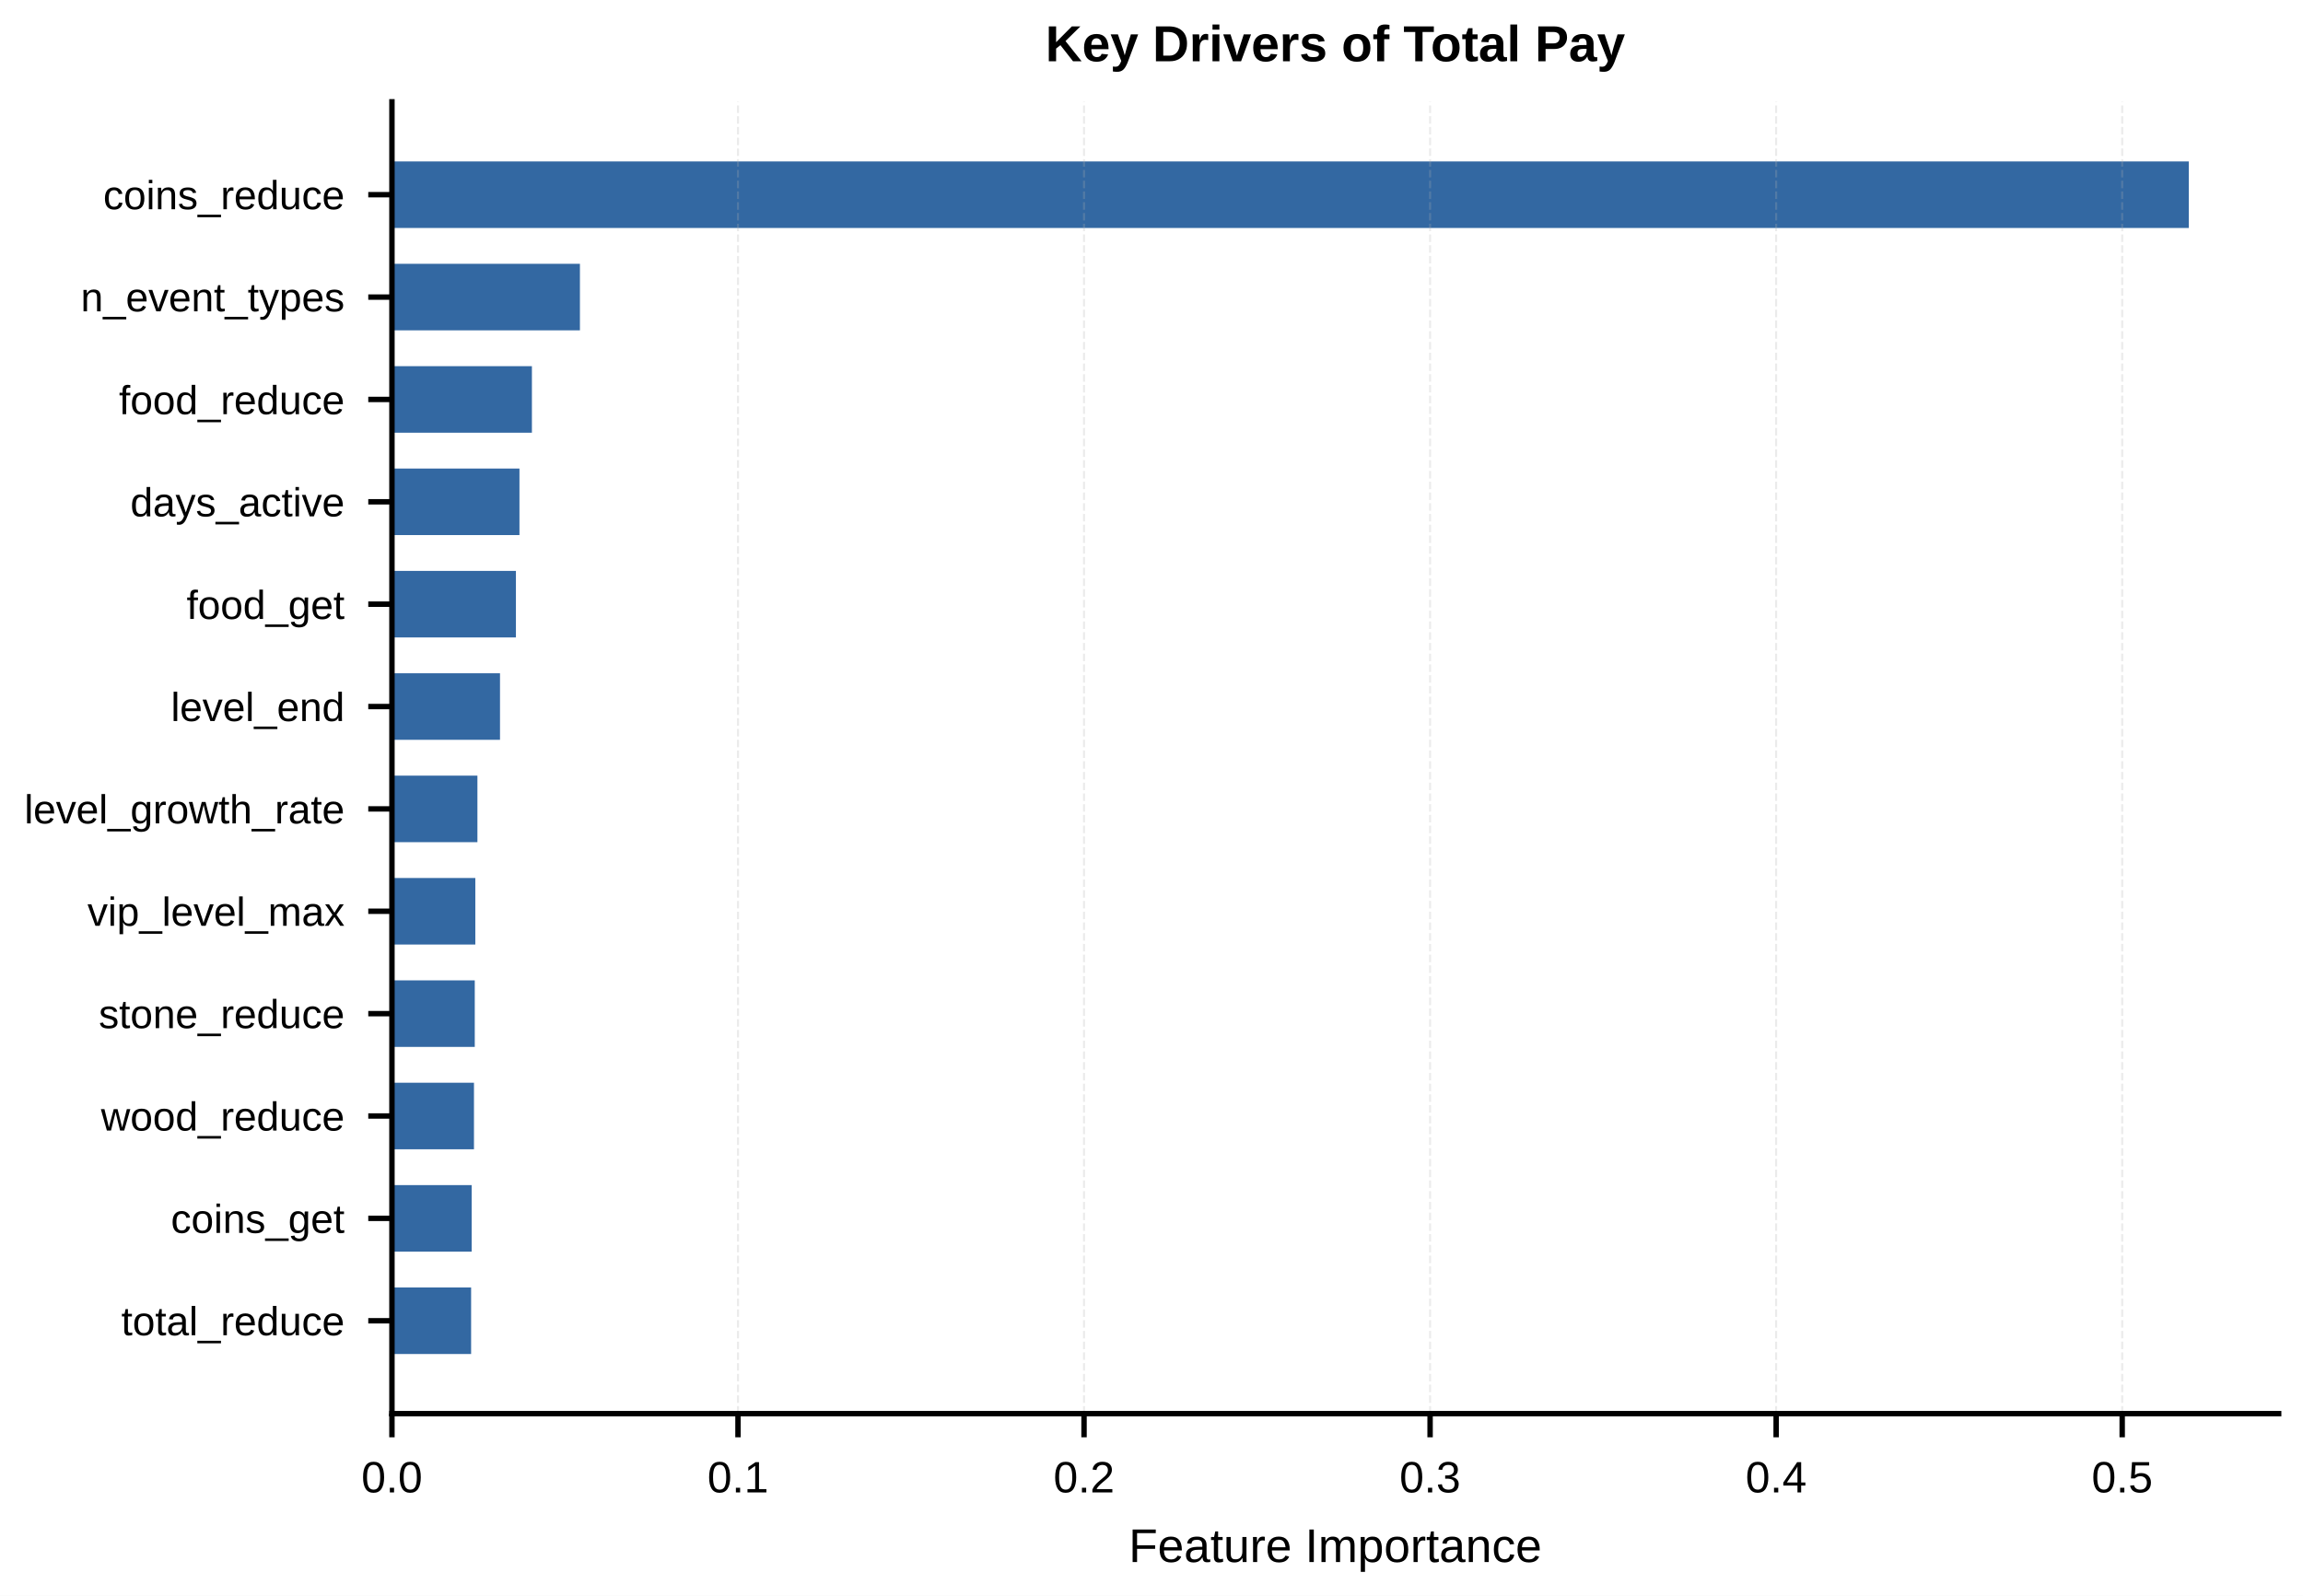
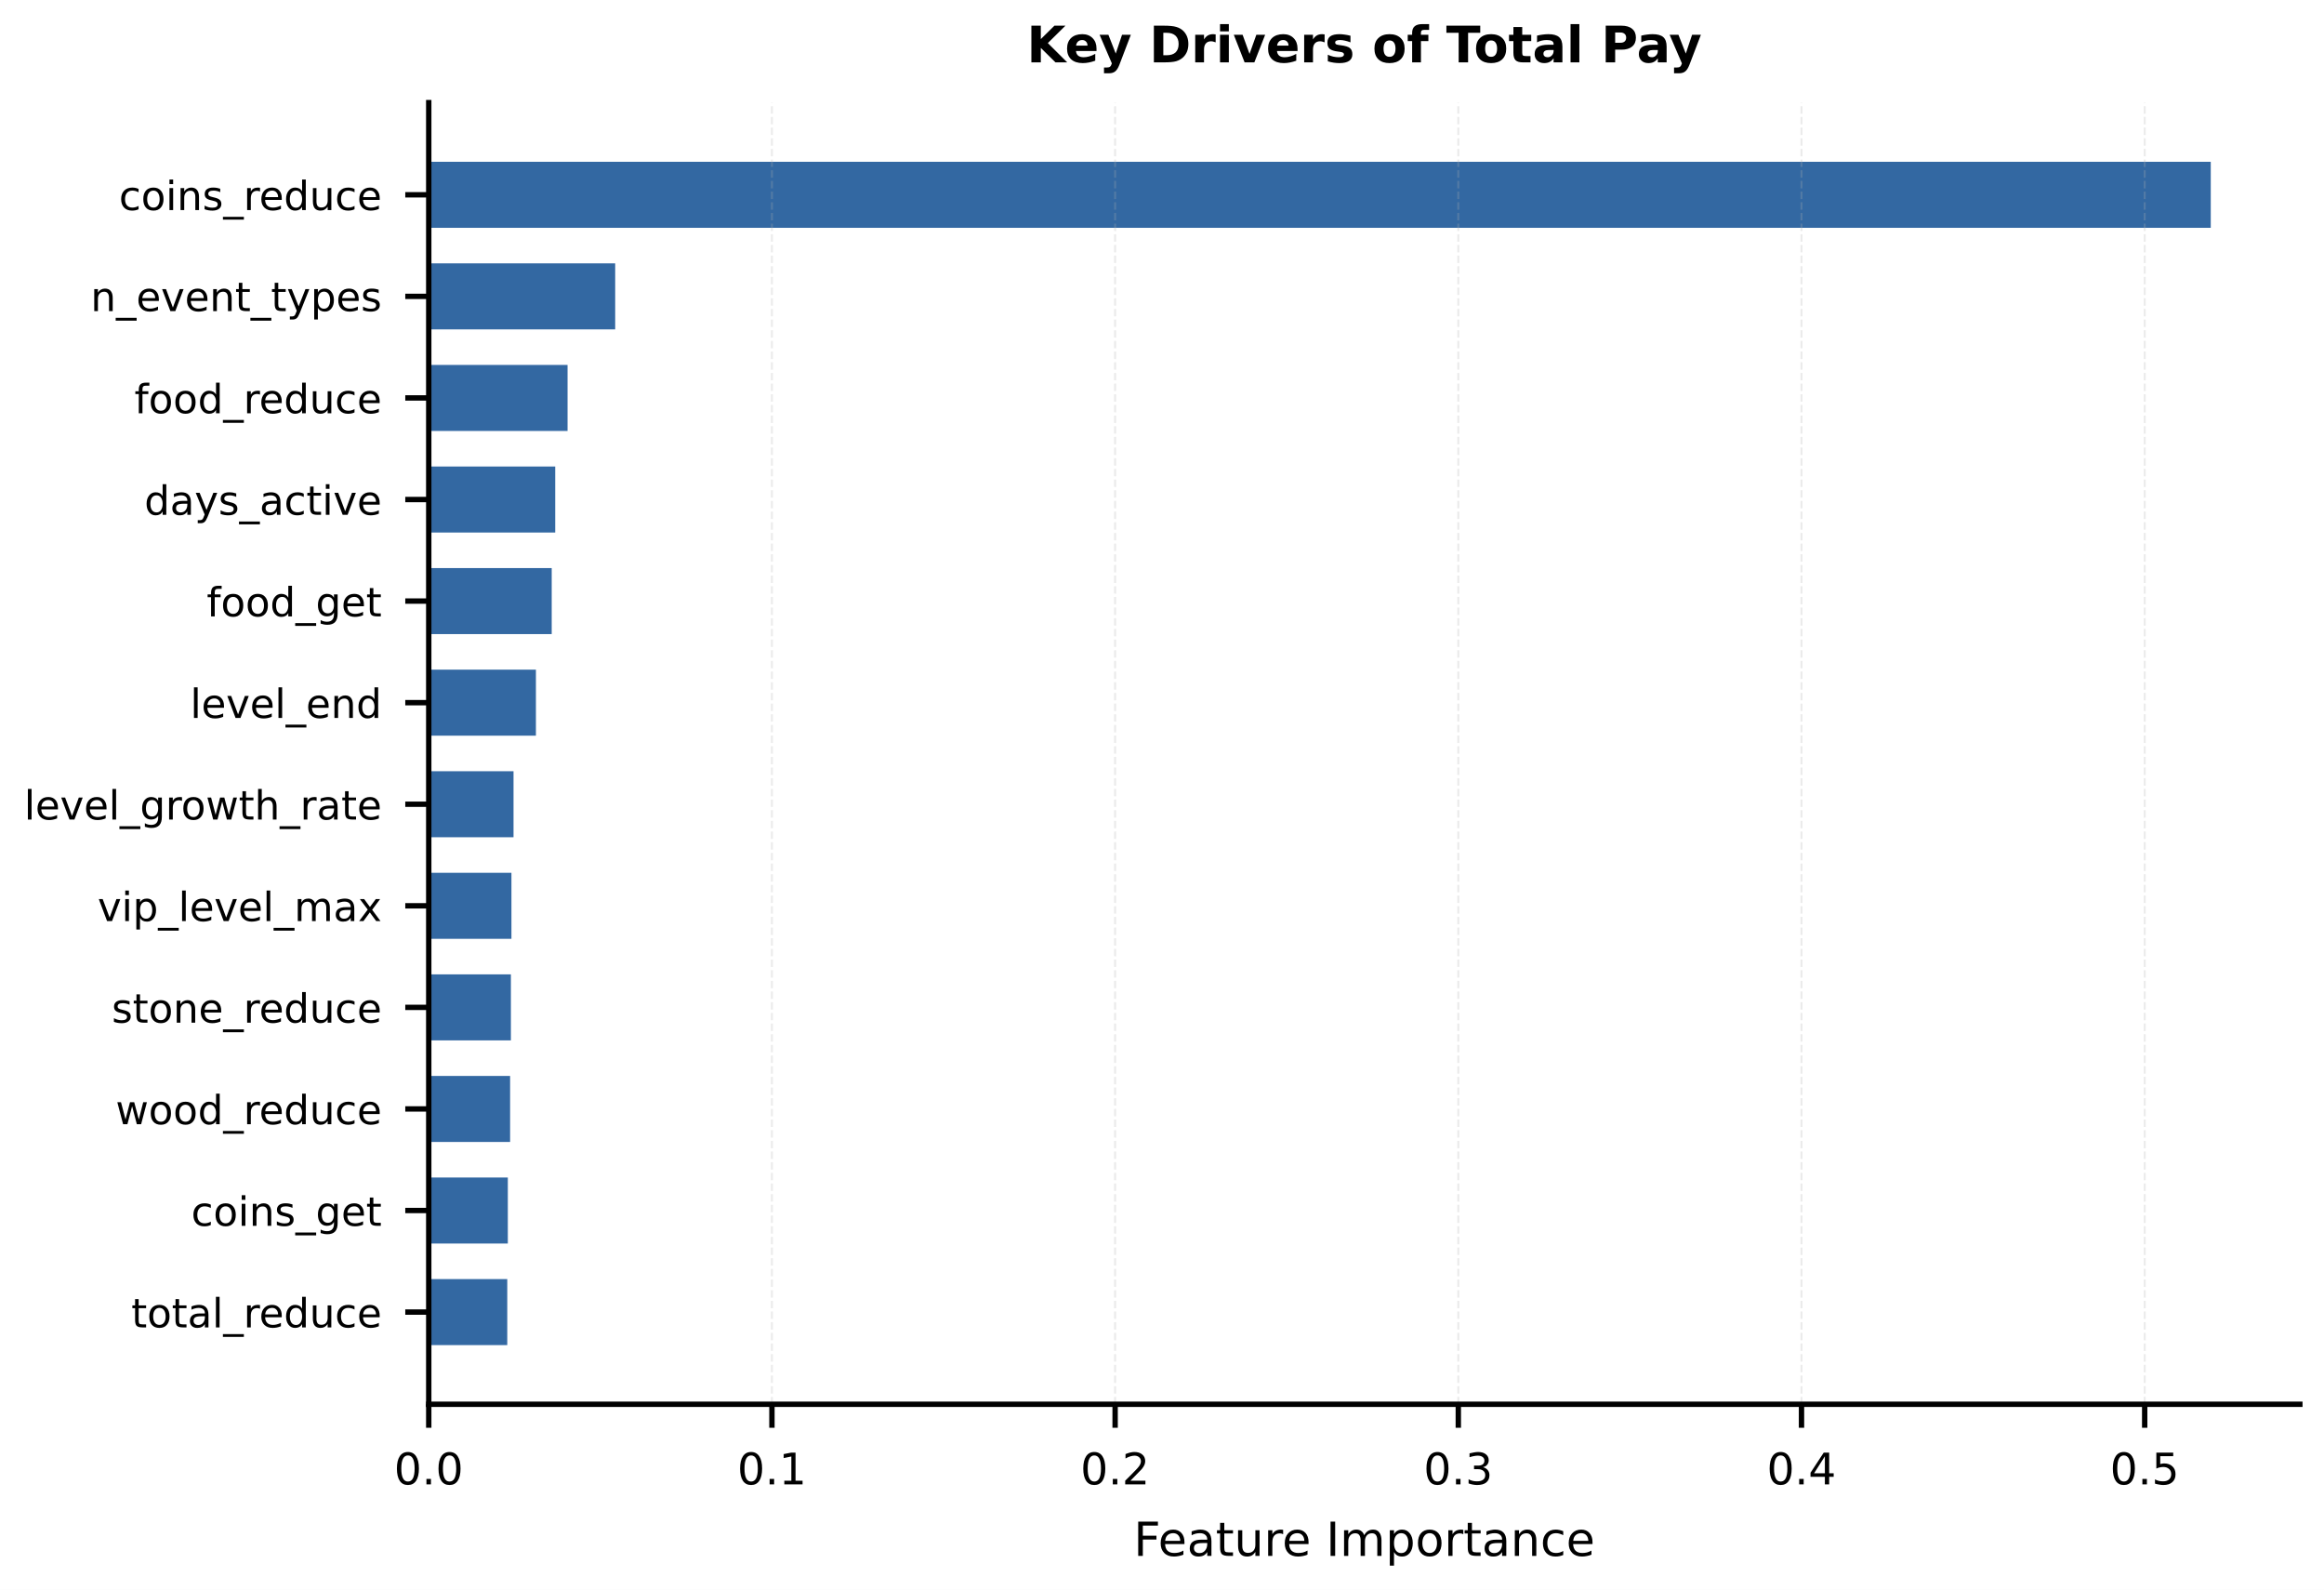
- <svg xmlns="http://www.w3.org/2000/svg" xmlns:xlink="http://www.w3.org/1999/xlink" width="340.558pt" height="236.046pt" viewBox="0 0 340.558 236.046" version="1.1">
+ <svg xmlns="http://www.w3.org/2000/svg" xmlns:xlink="http://www.w3.org/1999/xlink" width="346.53pt" height="237.004pt" viewBox="0 0 346.53 237.004" version="1.1">
  <defs>
    <style type="text/css">*{stroke-linejoin: round; stroke-linecap: butt}</style>
  </defs>
  <g id="figure_1">
    <g id="patch_1">
-       <path d="M 0 236.046  L 340.558 236.046  L 340.558 0  L 0 0  z " style="fill: #ffffff" />
+       <path d="M 0 237.004  L 346.53 237.004  L 346.53 0  L 0 0  z " style="fill: #ffffff" />
    </g>
    <g id="axes_1">
      <g id="patch_2">
-         <path d="M 57.958 209.1  L 336.958 209.1  L 336.958 15.06  L 57.958 15.06  z " style="fill: #ffffff" />
+         <path d="M 63.93 209.339  L 342.93 209.339  L 342.93 15.299  L 63.93 15.299  z " style="fill: #ffffff" />
      </g>
      <g id="patch_3">
-         <path d="M 57.958 200.28  L 69.666 200.28  L 69.666 190.438  L 57.958 190.438  z " clip-path="url(#pcc790f95ad)" style="fill: #0f4d92; opacity: 0.85" />
+         <path d="M 63.93 200.519  L 75.637 200.519  L 75.637 190.677  L 63.93 190.677  z " clip-path="url(#p8e58cbf1e8)" style="fill: #0f4d92; opacity: 0.85" />
      </g>
      <g id="patch_4">
-         <path d="M 57.958 185.138  L 69.748 185.138  L 69.748 175.296  L 57.958 175.296  z " clip-path="url(#pcc790f95ad)" style="fill: #0f4d92; opacity: 0.85" />
+         <path d="M 63.93 185.377  L 75.72 185.377  L 75.72 175.535  L 63.93 175.535  z " clip-path="url(#p8e58cbf1e8)" style="fill: #0f4d92; opacity: 0.85" />
      </g>
      <g id="patch_5">
-         <path d="M 57.958 169.997  L 70.089 169.997  L 70.089 160.154  L 57.958 160.154  z " clip-path="url(#pcc790f95ad)" style="fill: #0f4d92; opacity: 0.85" />
+         <path d="M 63.93 170.236  L 76.061 170.236  L 76.061 160.394  L 63.93 160.394  z " clip-path="url(#p8e58cbf1e8)" style="fill: #0f4d92; opacity: 0.85" />
      </g>
      <g id="patch_6">
-         <path d="M 57.958 154.855  L 70.206 154.855  L 70.206 145.013  L 57.958 145.013  z " clip-path="url(#pcc790f95ad)" style="fill: #0f4d92; opacity: 0.85" />
+         <path d="M 63.93 155.094  L 76.178 155.094  L 76.178 145.252  L 63.93 145.252  z " clip-path="url(#p8e58cbf1e8)" style="fill: #0f4d92; opacity: 0.85" />
      </g>
      <g id="patch_7">
-         <path d="M 57.958 139.713  L 70.289 139.713  L 70.289 129.871  L 57.958 129.871  z " clip-path="url(#pcc790f95ad)" style="fill: #0f4d92; opacity: 0.85" />
+         <path d="M 63.93 139.952  L 76.261 139.952  L 76.261 130.11  L 63.93 130.11  z " clip-path="url(#p8e58cbf1e8)" style="fill: #0f4d92; opacity: 0.85" />
      </g>
      <g id="patch_8">
-         <path d="M 57.958 124.572  L 70.599 124.572  L 70.599 114.73  L 57.958 114.73  z " clip-path="url(#pcc790f95ad)" style="fill: #0f4d92; opacity: 0.85" />
+         <path d="M 63.93 124.811  L 76.571 124.811  L 76.571 114.969  L 63.93 114.969  z " clip-path="url(#p8e58cbf1e8)" style="fill: #0f4d92; opacity: 0.85" />
      </g>
      <g id="patch_9">
-         <path d="M 57.958 109.43  L 73.938 109.43  L 73.938 99.588  L 57.958 99.588  z " clip-path="url(#pcc790f95ad)" style="fill: #0f4d92; opacity: 0.85" />
+         <path d="M 63.93 109.669  L 79.91 109.669  L 79.91 99.827  L 63.93 99.827  z " clip-path="url(#p8e58cbf1e8)" style="fill: #0f4d92; opacity: 0.85" />
      </g>
      <g id="patch_10">
-         <path d="M 57.958 94.288  L 76.292 94.288  L 76.292 84.446  L 57.958 84.446  z " clip-path="url(#pcc790f95ad)" style="fill: #0f4d92; opacity: 0.85" />
+         <path d="M 63.93 94.527  L 82.264 94.527  L 82.264 84.685  L 63.93 84.685  z " clip-path="url(#p8e58cbf1e8)" style="fill: #0f4d92; opacity: 0.85" />
      </g>
      <g id="patch_11">
-         <path d="M 57.958 79.147  L 76.815 79.147  L 76.815 69.305  L 57.958 69.305  z " clip-path="url(#pcc790f95ad)" style="fill: #0f4d92; opacity: 0.85" />
+         <path d="M 63.93 79.386  L 82.787 79.386  L 82.787 69.544  L 63.93 69.544  z " clip-path="url(#p8e58cbf1e8)" style="fill: #0f4d92; opacity: 0.85" />
      </g>
      <g id="patch_12">
-         <path d="M 57.958 64.005  L 78.656 64.005  L 78.656 54.163  L 57.958 54.163  z " clip-path="url(#pcc790f95ad)" style="fill: #0f4d92; opacity: 0.85" />
+         <path d="M 63.93 64.244  L 84.628 64.244  L 84.628 54.402  L 63.93 54.402  z " clip-path="url(#p8e58cbf1e8)" style="fill: #0f4d92; opacity: 0.85" />
      </g>
      <g id="patch_13">
-         <path d="M 57.958 48.863  L 85.757 48.863  L 85.757 39.021  L 57.958 39.021  z " clip-path="url(#pcc790f95ad)" style="fill: #0f4d92; opacity: 0.85" />
+         <path d="M 63.93 49.103  L 91.729 49.103  L 91.729 39.26  L 63.93 39.26  z " clip-path="url(#p8e58cbf1e8)" style="fill: #0f4d92; opacity: 0.85" />
      </g>
      <g id="patch_14">
-         <path d="M 57.958 33.722  L 323.672 33.722  L 323.672 23.88  L 57.958 23.88  z " clip-path="url(#pcc790f95ad)" style="fill: #0f4d92; opacity: 0.85" />
+         <path d="M 63.93 33.961  L 329.644 33.961  L 329.644 24.119  L 63.93 24.119  z " clip-path="url(#p8e58cbf1e8)" style="fill: #0f4d92; opacity: 0.85" />
      </g>
      <g id="matplotlib.axis_1">
        <g id="xtick_1">
          <g id="line2d_1">
-             <path d="M 57.958 209.1  L 57.958 15.06  " clip-path="url(#pcc790f95ad)" style="fill: none; stroke-dasharray: 1.11,0.48; stroke-dashoffset: 0; stroke: #b0b0b0; stroke-opacity: 0.25; stroke-width: 0.3" />
+             <path d="M 63.93 209.339  L 63.93 15.299  " clip-path="url(#p8e58cbf1e8)" style="fill: none; stroke-dasharray: 1.11,0.48; stroke-dashoffset: 0; stroke: #b0b0b0; stroke-opacity: 0.25; stroke-width: 0.3" />
          </g>
          <g id="line2d_2">
            <defs>
-               <path id="m44753c0fc6" d="M 0 0  L 0 3.5  " style="stroke: #000000; stroke-width: 0.8" />
+               <path id="mbb193f1aa9" d="M 0 0  L 0 3.5  " style="stroke: #000000; stroke-width: 0.8" />
            </defs>
            <g>
-               <use xlink:href="#m44753c0fc6" x="57.958" y="209.1" style="stroke: #000000; stroke-width: 0.8" />
+               <use xlink:href="#mbb193f1aa9" x="63.93" y="209.339" style="stroke: #000000; stroke-width: 0.8" />
            </g>
          </g>
          <g id="text_1">
-             <text style="font-size: 6.5px; font-family: 'Arial', 'Helvetica', 'DejaVu Sans', sans-serif; text-anchor: middle" x="57.958" y="220.752" transform="rotate(-0 57.95781 220.7523)">0.0</text>
+             <text style="font-size: 6.5px; font-family: 'DejaVu Sans', 'Arial', 'Helvetica', sans-serif; text-anchor: middle" x="63.93" y="221.278" transform="rotate(-0 63.92969 221.2778)">0.0</text>
          </g>
        </g>
        <g id="xtick_2">
          <g id="line2d_3">
-             <path d="M 109.13 209.1  L 109.13 15.06  " clip-path="url(#pcc790f95ad)" style="fill: none; stroke-dasharray: 1.11,0.48; stroke-dashoffset: 0; stroke: #b0b0b0; stroke-opacity: 0.25; stroke-width: 0.3" />
+             <path d="M 115.102 209.339  L 115.102 15.299  " clip-path="url(#p8e58cbf1e8)" style="fill: none; stroke-dasharray: 1.11,0.48; stroke-dashoffset: 0; stroke: #b0b0b0; stroke-opacity: 0.25; stroke-width: 0.3" />
          </g>
          <g id="line2d_4">
            <g>
-               <use xlink:href="#m44753c0fc6" x="109.13" y="209.1" style="stroke: #000000; stroke-width: 0.8" />
+               <use xlink:href="#mbb193f1aa9" x="115.102" y="209.339" style="stroke: #000000; stroke-width: 0.8" />
            </g>
          </g>
          <g id="text_2">
-             <text style="font-size: 6.5px; font-family: 'Arial', 'Helvetica', 'DejaVu Sans', sans-serif; text-anchor: middle" x="109.13" y="220.752" transform="rotate(-0 109.1304 220.7523)">0.1</text>
+             <text style="font-size: 6.5px; font-family: 'DejaVu Sans', 'Arial', 'Helvetica', sans-serif; text-anchor: middle" x="115.102" y="221.278" transform="rotate(-0 115.1023 221.2778)">0.1</text>
          </g>
        </g>
        <g id="xtick_3">
          <g id="line2d_5">
-             <path d="M 160.303 209.1  L 160.303 15.06  " clip-path="url(#pcc790f95ad)" style="fill: none; stroke-dasharray: 1.11,0.48; stroke-dashoffset: 0; stroke: #b0b0b0; stroke-opacity: 0.25; stroke-width: 0.3" />
+             <path d="M 166.275 209.339  L 166.275 15.299  " clip-path="url(#p8e58cbf1e8)" style="fill: none; stroke-dasharray: 1.11,0.48; stroke-dashoffset: 0; stroke: #b0b0b0; stroke-opacity: 0.25; stroke-width: 0.3" />
          </g>
          <g id="line2d_6">
            <g>
-               <use xlink:href="#m44753c0fc6" x="160.303" y="209.1" style="stroke: #000000; stroke-width: 0.8" />
+               <use xlink:href="#mbb193f1aa9" x="166.275" y="209.339" style="stroke: #000000; stroke-width: 0.8" />
            </g>
          </g>
          <g id="text_3">
-             <text style="font-size: 6.5px; font-family: 'Arial', 'Helvetica', 'DejaVu Sans', sans-serif; text-anchor: middle" x="160.303" y="220.752" transform="rotate(-0 160.303 220.7523)">0.2</text>
+             <text style="font-size: 6.5px; font-family: 'DejaVu Sans', 'Arial', 'Helvetica', sans-serif; text-anchor: middle" x="166.275" y="221.278" transform="rotate(-0 166.2749 221.2778)">0.2</text>
          </g>
        </g>
        <g id="xtick_4">
          <g id="line2d_7">
-             <path d="M 211.476 209.1  L 211.476 15.06  " clip-path="url(#pcc790f95ad)" style="fill: none; stroke-dasharray: 1.11,0.48; stroke-dashoffset: 0; stroke: #b0b0b0; stroke-opacity: 0.25; stroke-width: 0.3" />
+             <path d="M 217.447 209.339  L 217.447 15.299  " clip-path="url(#p8e58cbf1e8)" style="fill: none; stroke-dasharray: 1.11,0.48; stroke-dashoffset: 0; stroke: #b0b0b0; stroke-opacity: 0.25; stroke-width: 0.3" />
          </g>
          <g id="line2d_8">
            <g>
-               <use xlink:href="#m44753c0fc6" x="211.476" y="209.1" style="stroke: #000000; stroke-width: 0.8" />
+               <use xlink:href="#mbb193f1aa9" x="217.447" y="209.339" style="stroke: #000000; stroke-width: 0.8" />
            </g>
          </g>
          <g id="text_4">
-             <text style="font-size: 6.5px; font-family: 'Arial', 'Helvetica', 'DejaVu Sans', sans-serif; text-anchor: middle" x="211.476" y="220.752" transform="rotate(-0 211.4756 220.7523)">0.3</text>
+             <text style="font-size: 6.5px; font-family: 'DejaVu Sans', 'Arial', 'Helvetica', sans-serif; text-anchor: middle" x="217.447" y="221.278" transform="rotate(-0 217.4475 221.2778)">0.3</text>
          </g>
        </g>
        <g id="xtick_5">
          <g id="line2d_9">
-             <path d="M 262.648 209.1  L 262.648 15.06  " clip-path="url(#pcc790f95ad)" style="fill: none; stroke-dasharray: 1.11,0.48; stroke-dashoffset: 0; stroke: #b0b0b0; stroke-opacity: 0.25; stroke-width: 0.3" />
+             <path d="M 268.62 209.339  L 268.62 15.299  " clip-path="url(#p8e58cbf1e8)" style="fill: none; stroke-dasharray: 1.11,0.48; stroke-dashoffset: 0; stroke: #b0b0b0; stroke-opacity: 0.25; stroke-width: 0.3" />
          </g>
          <g id="line2d_10">
            <g>
-               <use xlink:href="#m44753c0fc6" x="262.648" y="209.1" style="stroke: #000000; stroke-width: 0.8" />
+               <use xlink:href="#mbb193f1aa9" x="268.62" y="209.339" style="stroke: #000000; stroke-width: 0.8" />
            </g>
          </g>
          <g id="text_5">
-             <text style="font-size: 6.5px; font-family: 'Arial', 'Helvetica', 'DejaVu Sans', sans-serif; text-anchor: middle" x="262.648" y="220.752" transform="rotate(-0 262.6482 220.7523)">0.4</text>
+             <text style="font-size: 6.5px; font-family: 'DejaVu Sans', 'Arial', 'Helvetica', sans-serif; text-anchor: middle" x="268.62" y="221.278" transform="rotate(-0 268.6201 221.2778)">0.4</text>
          </g>
        </g>
        <g id="xtick_6">
          <g id="line2d_11">
-             <path d="M 313.821 209.1  L 313.821 15.06  " clip-path="url(#pcc790f95ad)" style="fill: none; stroke-dasharray: 1.11,0.48; stroke-dashoffset: 0; stroke: #b0b0b0; stroke-opacity: 0.25; stroke-width: 0.3" />
+             <path d="M 319.793 209.339  L 319.793 15.299  " clip-path="url(#p8e58cbf1e8)" style="fill: none; stroke-dasharray: 1.11,0.48; stroke-dashoffset: 0; stroke: #b0b0b0; stroke-opacity: 0.25; stroke-width: 0.3" />
          </g>
          <g id="line2d_12">
            <g>
-               <use xlink:href="#m44753c0fc6" x="313.821" y="209.1" style="stroke: #000000; stroke-width: 0.8" />
+               <use xlink:href="#mbb193f1aa9" x="319.793" y="209.339" style="stroke: #000000; stroke-width: 0.8" />
            </g>
          </g>
          <g id="text_6">
-             <text style="font-size: 6.5px; font-family: 'Arial', 'Helvetica', 'DejaVu Sans', sans-serif; text-anchor: middle" x="313.821" y="220.752" transform="rotate(-0 313.8208 220.7523)">0.5</text>
+             <text style="font-size: 6.5px; font-family: 'DejaVu Sans', 'Arial', 'Helvetica', sans-serif; text-anchor: middle" x="319.793" y="221.278" transform="rotate(-0 319.7927 221.2778)">0.5</text>
          </g>
        </g>
        <g id="text_7">
-           <text style="font-size: 7px; font-family: 'Arial', 'Helvetica', 'DejaVu Sans', sans-serif; text-anchor: middle" x="197.458" y="231.055" transform="rotate(-0 197.4578 231.0547)">Feature Importance</text>
+           <text style="font-size: 7px; font-family: 'DejaVu Sans', 'Arial', 'Helvetica', sans-serif; text-anchor: middle" x="203.43" y="231.949" transform="rotate(-0 203.4297 231.9485)">Feature Importance</text>
        </g>
      </g>
      <g id="matplotlib.axis_2">
        <g id="ytick_1">
          <g id="line2d_13">
            <defs>
-               <path id="m5d9d316e8d" d="M 0 0  L -3.5 0  " style="stroke: #000000; stroke-width: 0.8" />
+               <path id="mc8efacc536" d="M 0 0  L -3.5 0  " style="stroke: #000000; stroke-width: 0.8" />
            </defs>
            <g>
-               <use xlink:href="#m5d9d316e8d" x="57.958" y="195.359" style="stroke: #000000; stroke-width: 0.8" />
+               <use xlink:href="#mc8efacc536" x="63.93" y="195.598" style="stroke: #000000; stroke-width: 0.8" />
            </g>
          </g>
          <g id="text_8">
-             <text style="font-size: 6px; font-family: 'Arial', 'Helvetica', 'DejaVu Sans', sans-serif; text-anchor: end" x="50.958" y="197.506" transform="rotate(-0 50.95781 197.5061)">total_reduce</text>
+             <text style="font-size: 6px; font-family: 'DejaVu Sans', 'Arial', 'Helvetica', sans-serif; text-anchor: end" x="56.93" y="197.877" transform="rotate(-0 56.92969 197.8773)">total_reduce</text>
          </g>
        </g>
        <g id="ytick_2">
          <g id="line2d_14">
            <g>
-               <use xlink:href="#m5d9d316e8d" x="57.958" y="180.217" style="stroke: #000000; stroke-width: 0.8" />
+               <use xlink:href="#mc8efacc536" x="63.93" y="180.456" style="stroke: #000000; stroke-width: 0.8" />
            </g>
          </g>
          <g id="text_9">
-             <text style="font-size: 6px; font-family: 'Arial', 'Helvetica', 'DejaVu Sans', sans-serif; text-anchor: end" x="50.958" y="182.364" transform="rotate(-0 50.95781 182.3644)">coins_get</text>
+             <text style="font-size: 6px; font-family: 'DejaVu Sans', 'Arial', 'Helvetica', sans-serif; text-anchor: end" x="56.93" y="182.736" transform="rotate(-0 56.92969 182.7357)">coins_get</text>
          </g>
        </g>
        <g id="ytick_3">
          <g id="line2d_15">
            <g>
-               <use xlink:href="#m5d9d316e8d" x="57.958" y="165.075" style="stroke: #000000; stroke-width: 0.8" />
+               <use xlink:href="#mc8efacc536" x="63.93" y="165.315" style="stroke: #000000; stroke-width: 0.8" />
            </g>
          </g>
          <g id="text_10">
-             <text style="font-size: 6px; font-family: 'Arial', 'Helvetica', 'DejaVu Sans', sans-serif; text-anchor: end" x="50.958" y="167.223" transform="rotate(-0 50.95781 167.2228)">wood_reduce</text>
+             <text style="font-size: 6px; font-family: 'DejaVu Sans', 'Arial', 'Helvetica', sans-serif; text-anchor: end" x="56.93" y="167.594" transform="rotate(-0 56.92969 167.5941)">wood_reduce</text>
          </g>
        </g>
        <g id="ytick_4">
          <g id="line2d_16">
            <g>
-               <use xlink:href="#m5d9d316e8d" x="57.958" y="149.934" style="stroke: #000000; stroke-width: 0.8" />
+               <use xlink:href="#mc8efacc536" x="63.93" y="150.173" style="stroke: #000000; stroke-width: 0.8" />
            </g>
          </g>
          <g id="text_11">
-             <text style="font-size: 6px; font-family: 'Arial', 'Helvetica', 'DejaVu Sans', sans-serif; text-anchor: end" x="50.958" y="152.081" transform="rotate(-0 50.95781 152.0812)">stone_reduce</text>
+             <text style="font-size: 6px; font-family: 'DejaVu Sans', 'Arial', 'Helvetica', sans-serif; text-anchor: end" x="56.93" y="152.452" transform="rotate(-0 56.92969 152.4524)">stone_reduce</text>
          </g>
        </g>
        <g id="ytick_5">
          <g id="line2d_17">
            <g>
-               <use xlink:href="#m5d9d316e8d" x="57.958" y="134.792" style="stroke: #000000; stroke-width: 0.8" />
+               <use xlink:href="#mc8efacc536" x="63.93" y="135.031" style="stroke: #000000; stroke-width: 0.8" />
            </g>
          </g>
          <g id="text_12">
-             <text style="font-size: 6px; font-family: 'Arial', 'Helvetica', 'DejaVu Sans', sans-serif; text-anchor: end" x="50.958" y="136.94" transform="rotate(-0 50.95781 136.9396)">vip_level_max</text>
+             <text style="font-size: 6px; font-family: 'DejaVu Sans', 'Arial', 'Helvetica', sans-serif; text-anchor: end" x="56.93" y="137.311" transform="rotate(-0 56.92969 137.3108)">vip_level_max</text>
          </g>
        </g>
        <g id="ytick_6">
          <g id="line2d_18">
            <g>
-               <use xlink:href="#m5d9d316e8d" x="57.958" y="119.651" style="stroke: #000000; stroke-width: 0.8" />
+               <use xlink:href="#mc8efacc536" x="63.93" y="119.89" style="stroke: #000000; stroke-width: 0.8" />
            </g>
          </g>
          <g id="text_13">
-             <text style="font-size: 6px; font-family: 'Arial', 'Helvetica', 'DejaVu Sans', sans-serif; text-anchor: end" x="50.958" y="121.798" transform="rotate(-0 50.95781 121.7979)">level_growth_rate</text>
+             <text style="font-size: 6px; font-family: 'DejaVu Sans', 'Arial', 'Helvetica', sans-serif; text-anchor: end" x="56.93" y="122.169" transform="rotate(-0 56.92969 122.1692)">level_growth_rate</text>
          </g>
        </g>
        <g id="ytick_7">
          <g id="line2d_19">
            <g>
-               <use xlink:href="#m5d9d316e8d" x="57.958" y="104.509" style="stroke: #000000; stroke-width: 0.8" />
+               <use xlink:href="#mc8efacc536" x="63.93" y="104.748" style="stroke: #000000; stroke-width: 0.8" />
            </g>
          </g>
          <g id="text_14">
-             <text style="font-size: 6px; font-family: 'Arial', 'Helvetica', 'DejaVu Sans', sans-serif; text-anchor: end" x="50.958" y="106.656" transform="rotate(-0 50.95781 106.6563)">level_end</text>
+             <text style="font-size: 6px; font-family: 'DejaVu Sans', 'Arial', 'Helvetica', sans-serif; text-anchor: end" x="56.93" y="107.028" transform="rotate(-0 56.92969 107.0275)">level_end</text>
          </g>
        </g>
        <g id="ytick_8">
          <g id="line2d_20">
            <g>
-               <use xlink:href="#m5d9d316e8d" x="57.958" y="89.367" style="stroke: #000000; stroke-width: 0.8" />
+               <use xlink:href="#mc8efacc536" x="63.93" y="89.606" style="stroke: #000000; stroke-width: 0.8" />
            </g>
          </g>
          <g id="text_15">
-             <text style="font-size: 6px; font-family: 'Arial', 'Helvetica', 'DejaVu Sans', sans-serif; text-anchor: end" x="50.958" y="91.551" transform="rotate(-0 50.95781 91.55123)">food_get</text>
+             <text style="font-size: 6px; font-family: 'DejaVu Sans', 'Arial', 'Helvetica', sans-serif; text-anchor: end" x="56.93" y="91.886" transform="rotate(-0 56.92969 91.88591)">food_get</text>
          </g>
        </g>
        <g id="ytick_9">
          <g id="line2d_21">
            <g>
-               <use xlink:href="#m5d9d316e8d" x="57.958" y="74.226" style="stroke: #000000; stroke-width: 0.8" />
+               <use xlink:href="#mc8efacc536" x="63.93" y="74.465" style="stroke: #000000; stroke-width: 0.8" />
            </g>
          </g>
          <g id="text_16">
-             <text style="font-size: 6px; font-family: 'Arial', 'Helvetica', 'DejaVu Sans', sans-serif; text-anchor: end" x="50.958" y="76.373" transform="rotate(-0 50.95781 76.37303)">days_active</text>
+             <text style="font-size: 6px; font-family: 'DejaVu Sans', 'Arial', 'Helvetica', sans-serif; text-anchor: end" x="56.93" y="76.744" transform="rotate(-0 56.92969 76.74428)">days_active</text>
          </g>
        </g>
        <g id="ytick_10">
          <g id="line2d_22">
            <g>
-               <use xlink:href="#m5d9d316e8d" x="57.958" y="59.084" style="stroke: #000000; stroke-width: 0.8" />
+               <use xlink:href="#mc8efacc536" x="63.93" y="59.323" style="stroke: #000000; stroke-width: 0.8" />
            </g>
          </g>
          <g id="text_17">
-             <text style="font-size: 6px; font-family: 'Arial', 'Helvetica', 'DejaVu Sans', sans-serif; text-anchor: end" x="50.958" y="61.268" transform="rotate(-0 50.95781 61.26796)">food_reduce</text>
+             <text style="font-size: 6px; font-family: 'DejaVu Sans', 'Arial', 'Helvetica', sans-serif; text-anchor: end" x="56.93" y="61.603" transform="rotate(-0 56.92969 61.60265)">food_reduce</text>
          </g>
        </g>
        <g id="ytick_11">
          <g id="line2d_23">
            <g>
-               <use xlink:href="#m5d9d316e8d" x="57.958" y="43.942" style="stroke: #000000; stroke-width: 0.8" />
+               <use xlink:href="#mc8efacc536" x="63.93" y="44.181" style="stroke: #000000; stroke-width: 0.8" />
            </g>
          </g>
          <g id="text_18">
-             <text style="font-size: 6px; font-family: 'Arial', 'Helvetica', 'DejaVu Sans', sans-serif; text-anchor: end" x="50.958" y="46.055" transform="rotate(-0 50.95781 46.05461)">n_event_types</text>
+             <text style="font-size: 6px; font-family: 'DejaVu Sans', 'Arial', 'Helvetica', sans-serif; text-anchor: end" x="56.93" y="46.378" transform="rotate(-0 56.92969 46.37758)">n_event_types</text>
          </g>
        </g>
        <g id="ytick_12">
          <g id="line2d_24">
            <g>
-               <use xlink:href="#m5d9d316e8d" x="57.958" y="28.801" style="stroke: #000000; stroke-width: 0.8" />
+               <use xlink:href="#mc8efacc536" x="63.93" y="29.04" style="stroke: #000000; stroke-width: 0.8" />
            </g>
          </g>
          <g id="text_19">
-             <text style="font-size: 6px; font-family: 'Arial', 'Helvetica', 'DejaVu Sans', sans-serif; text-anchor: end" x="50.958" y="30.948" transform="rotate(-0 50.95781 30.94814)">coins_reduce</text>
+             <text style="font-size: 6px; font-family: 'DejaVu Sans', 'Arial', 'Helvetica', sans-serif; text-anchor: end" x="56.93" y="31.319" transform="rotate(-0 56.92969 31.31939)">coins_reduce</text>
          </g>
        </g>
      </g>
      <g id="patch_15">
-         <path d="M 57.958 209.1  L 57.958 15.06  " style="fill: none; stroke: #000000; stroke-width: 0.8; stroke-linejoin: miter; stroke-linecap: square" />
+         <path d="M 63.93 209.339  L 63.93 15.299  " style="fill: none; stroke: #000000; stroke-width: 0.8; stroke-linejoin: miter; stroke-linecap: square" />
      </g>
      <g id="patch_16">
-         <path d="M 57.958 209.1  L 336.958 209.1  " style="fill: none; stroke: #000000; stroke-width: 0.8; stroke-linejoin: miter; stroke-linecap: square" />
+         <path d="M 63.93 209.339  L 342.93 209.339  " style="fill: none; stroke: #000000; stroke-width: 0.8; stroke-linejoin: miter; stroke-linecap: square" />
      </g>
      <g id="text_20">
-         <text style="font-weight: 700; font-size: 7.5px; font-family: 'Arial', 'Helvetica', 'DejaVu Sans', sans-serif; text-anchor: middle" x="197.458" y="9.06" transform="rotate(-0 197.4578 9.059766)">Key Drivers of Total Pay</text>
+         <text style="font-weight: 700; font-size: 7.5px; font-family: 'DejaVu Sans', 'Arial', 'Helvetica', sans-serif; text-anchor: middle" x="203.43" y="9.299" transform="rotate(-0 203.4297 9.298828)">Key Drivers of Total Pay</text>
      </g>
    </g>
  </g>
  <defs>
-     <clipPath id="pcc790f95ad">
-       <rect x="57.958" y="15.06" width="279" height="194.04" />
+     <clipPath id="p8e58cbf1e8">
+       <rect x="63.93" y="15.299" width="279" height="194.04" />
    </clipPath>
  </defs>
</svg>
